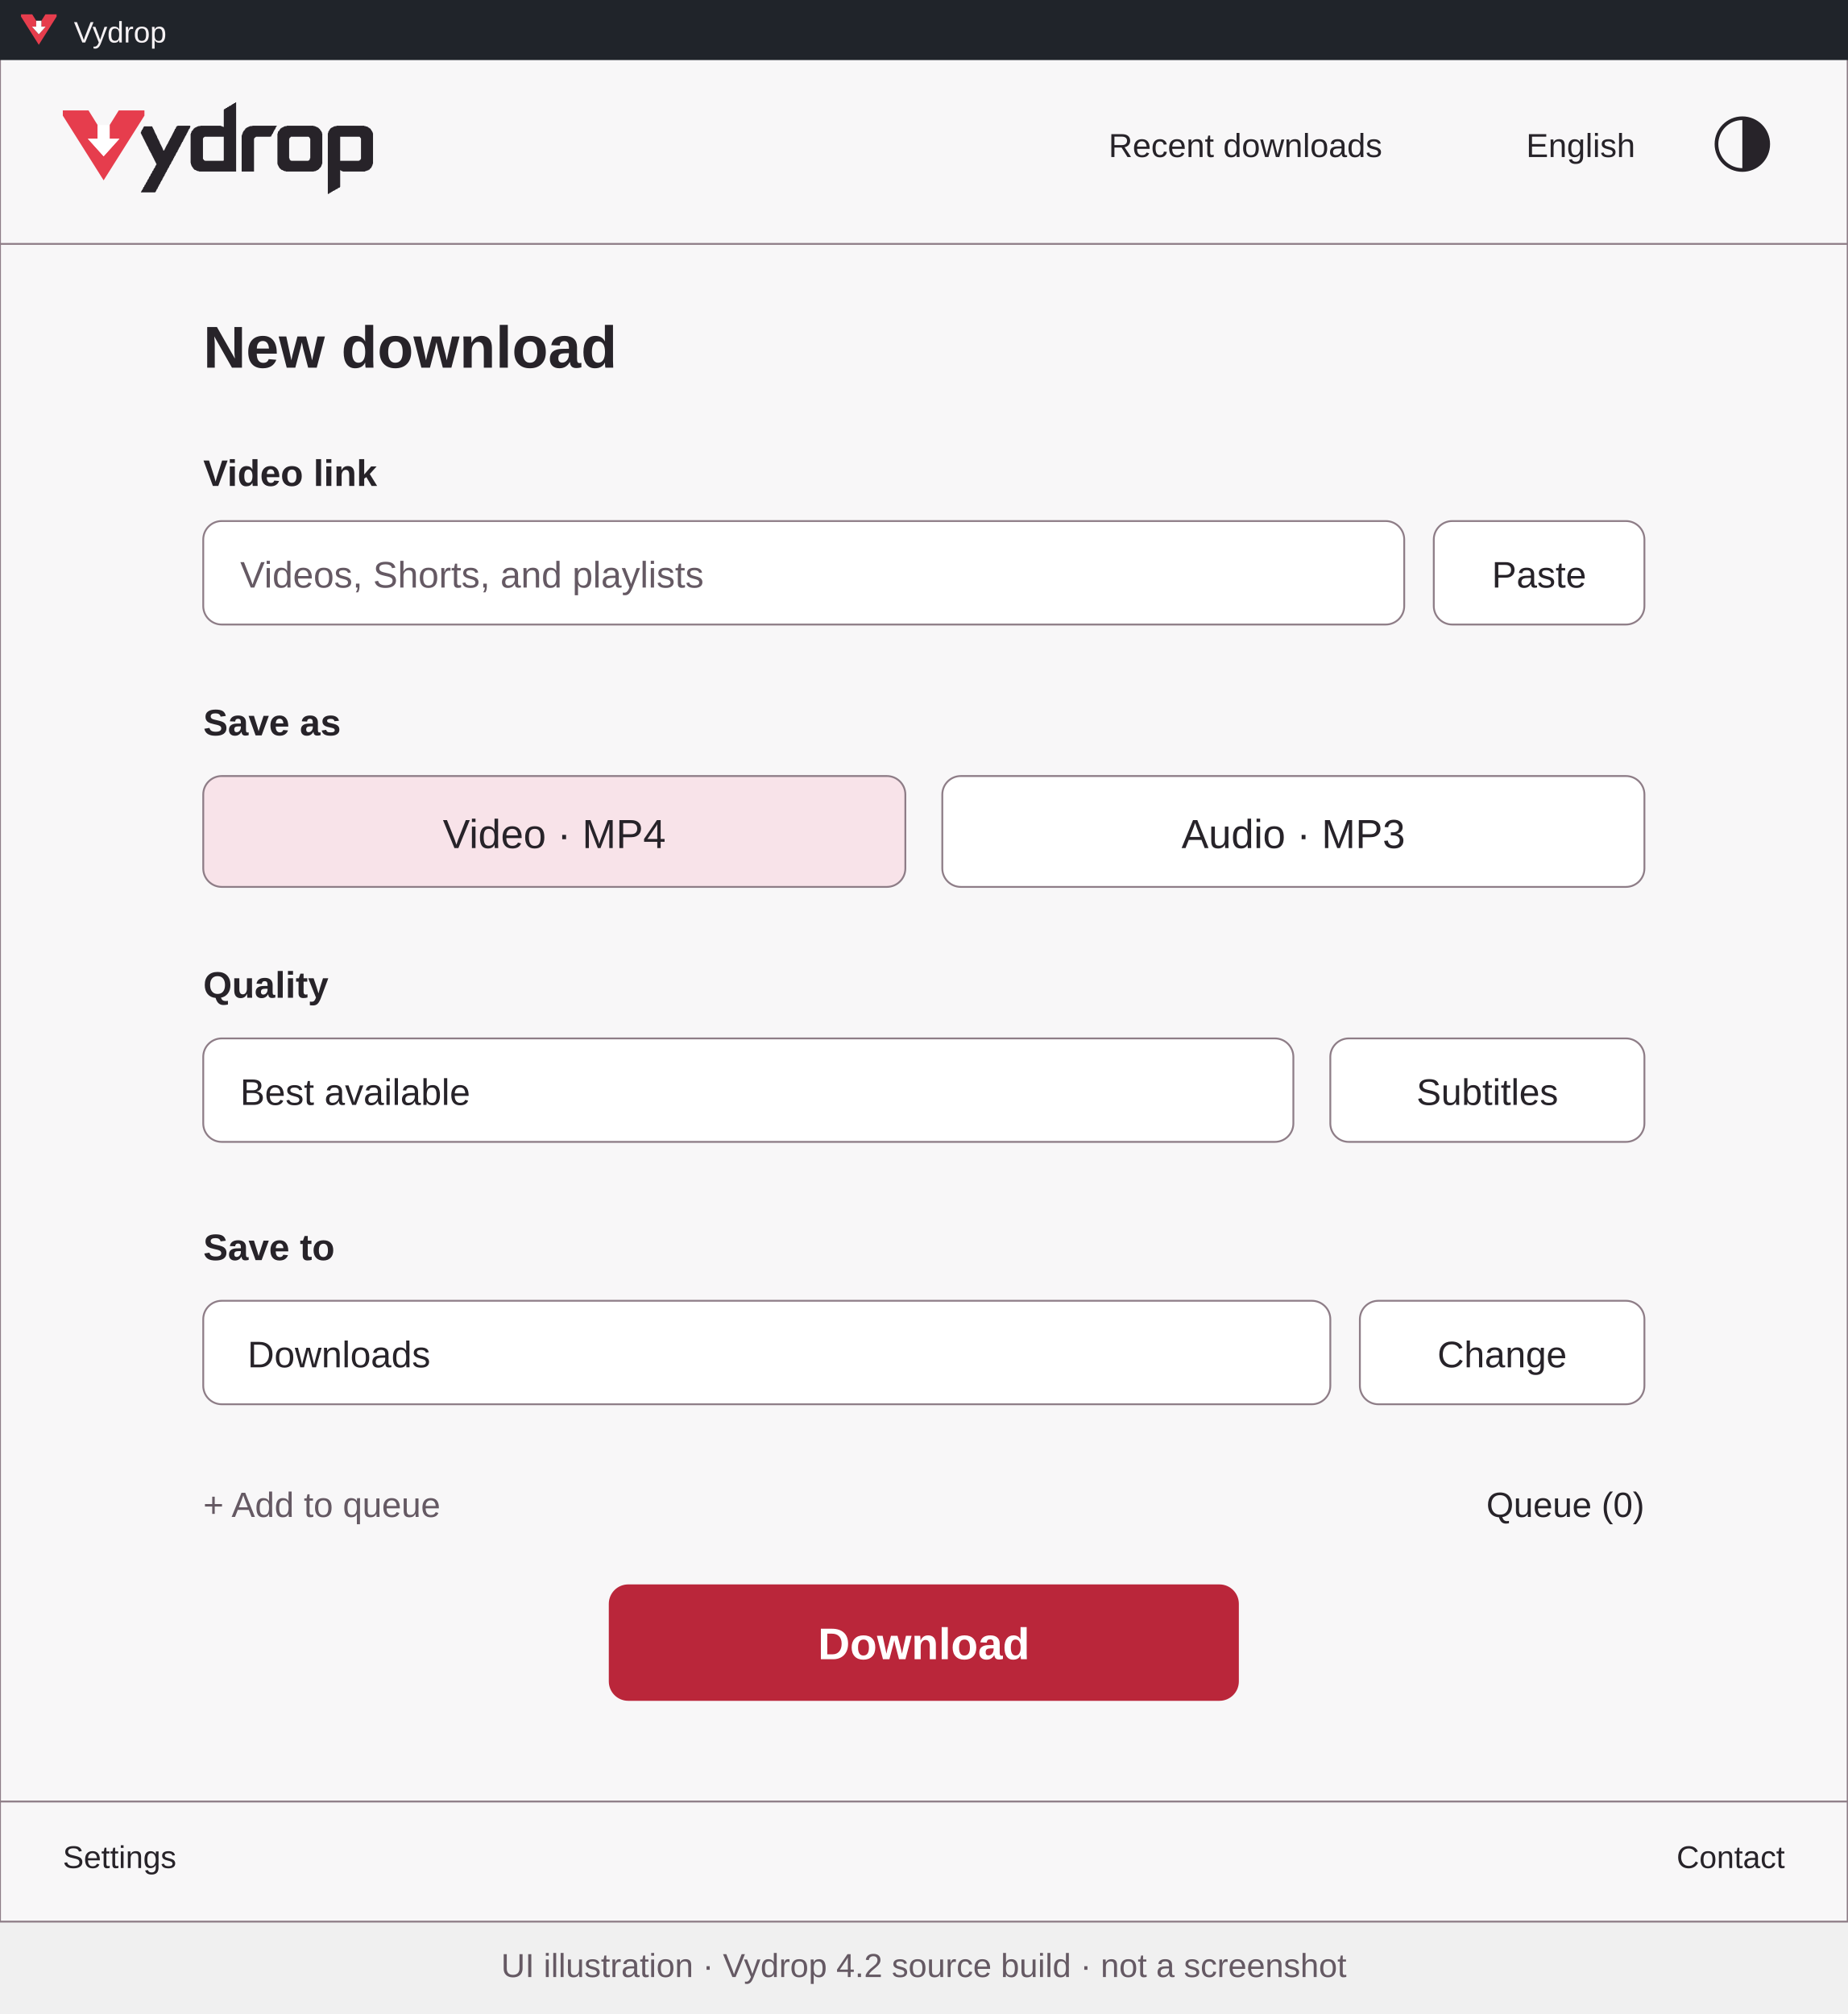
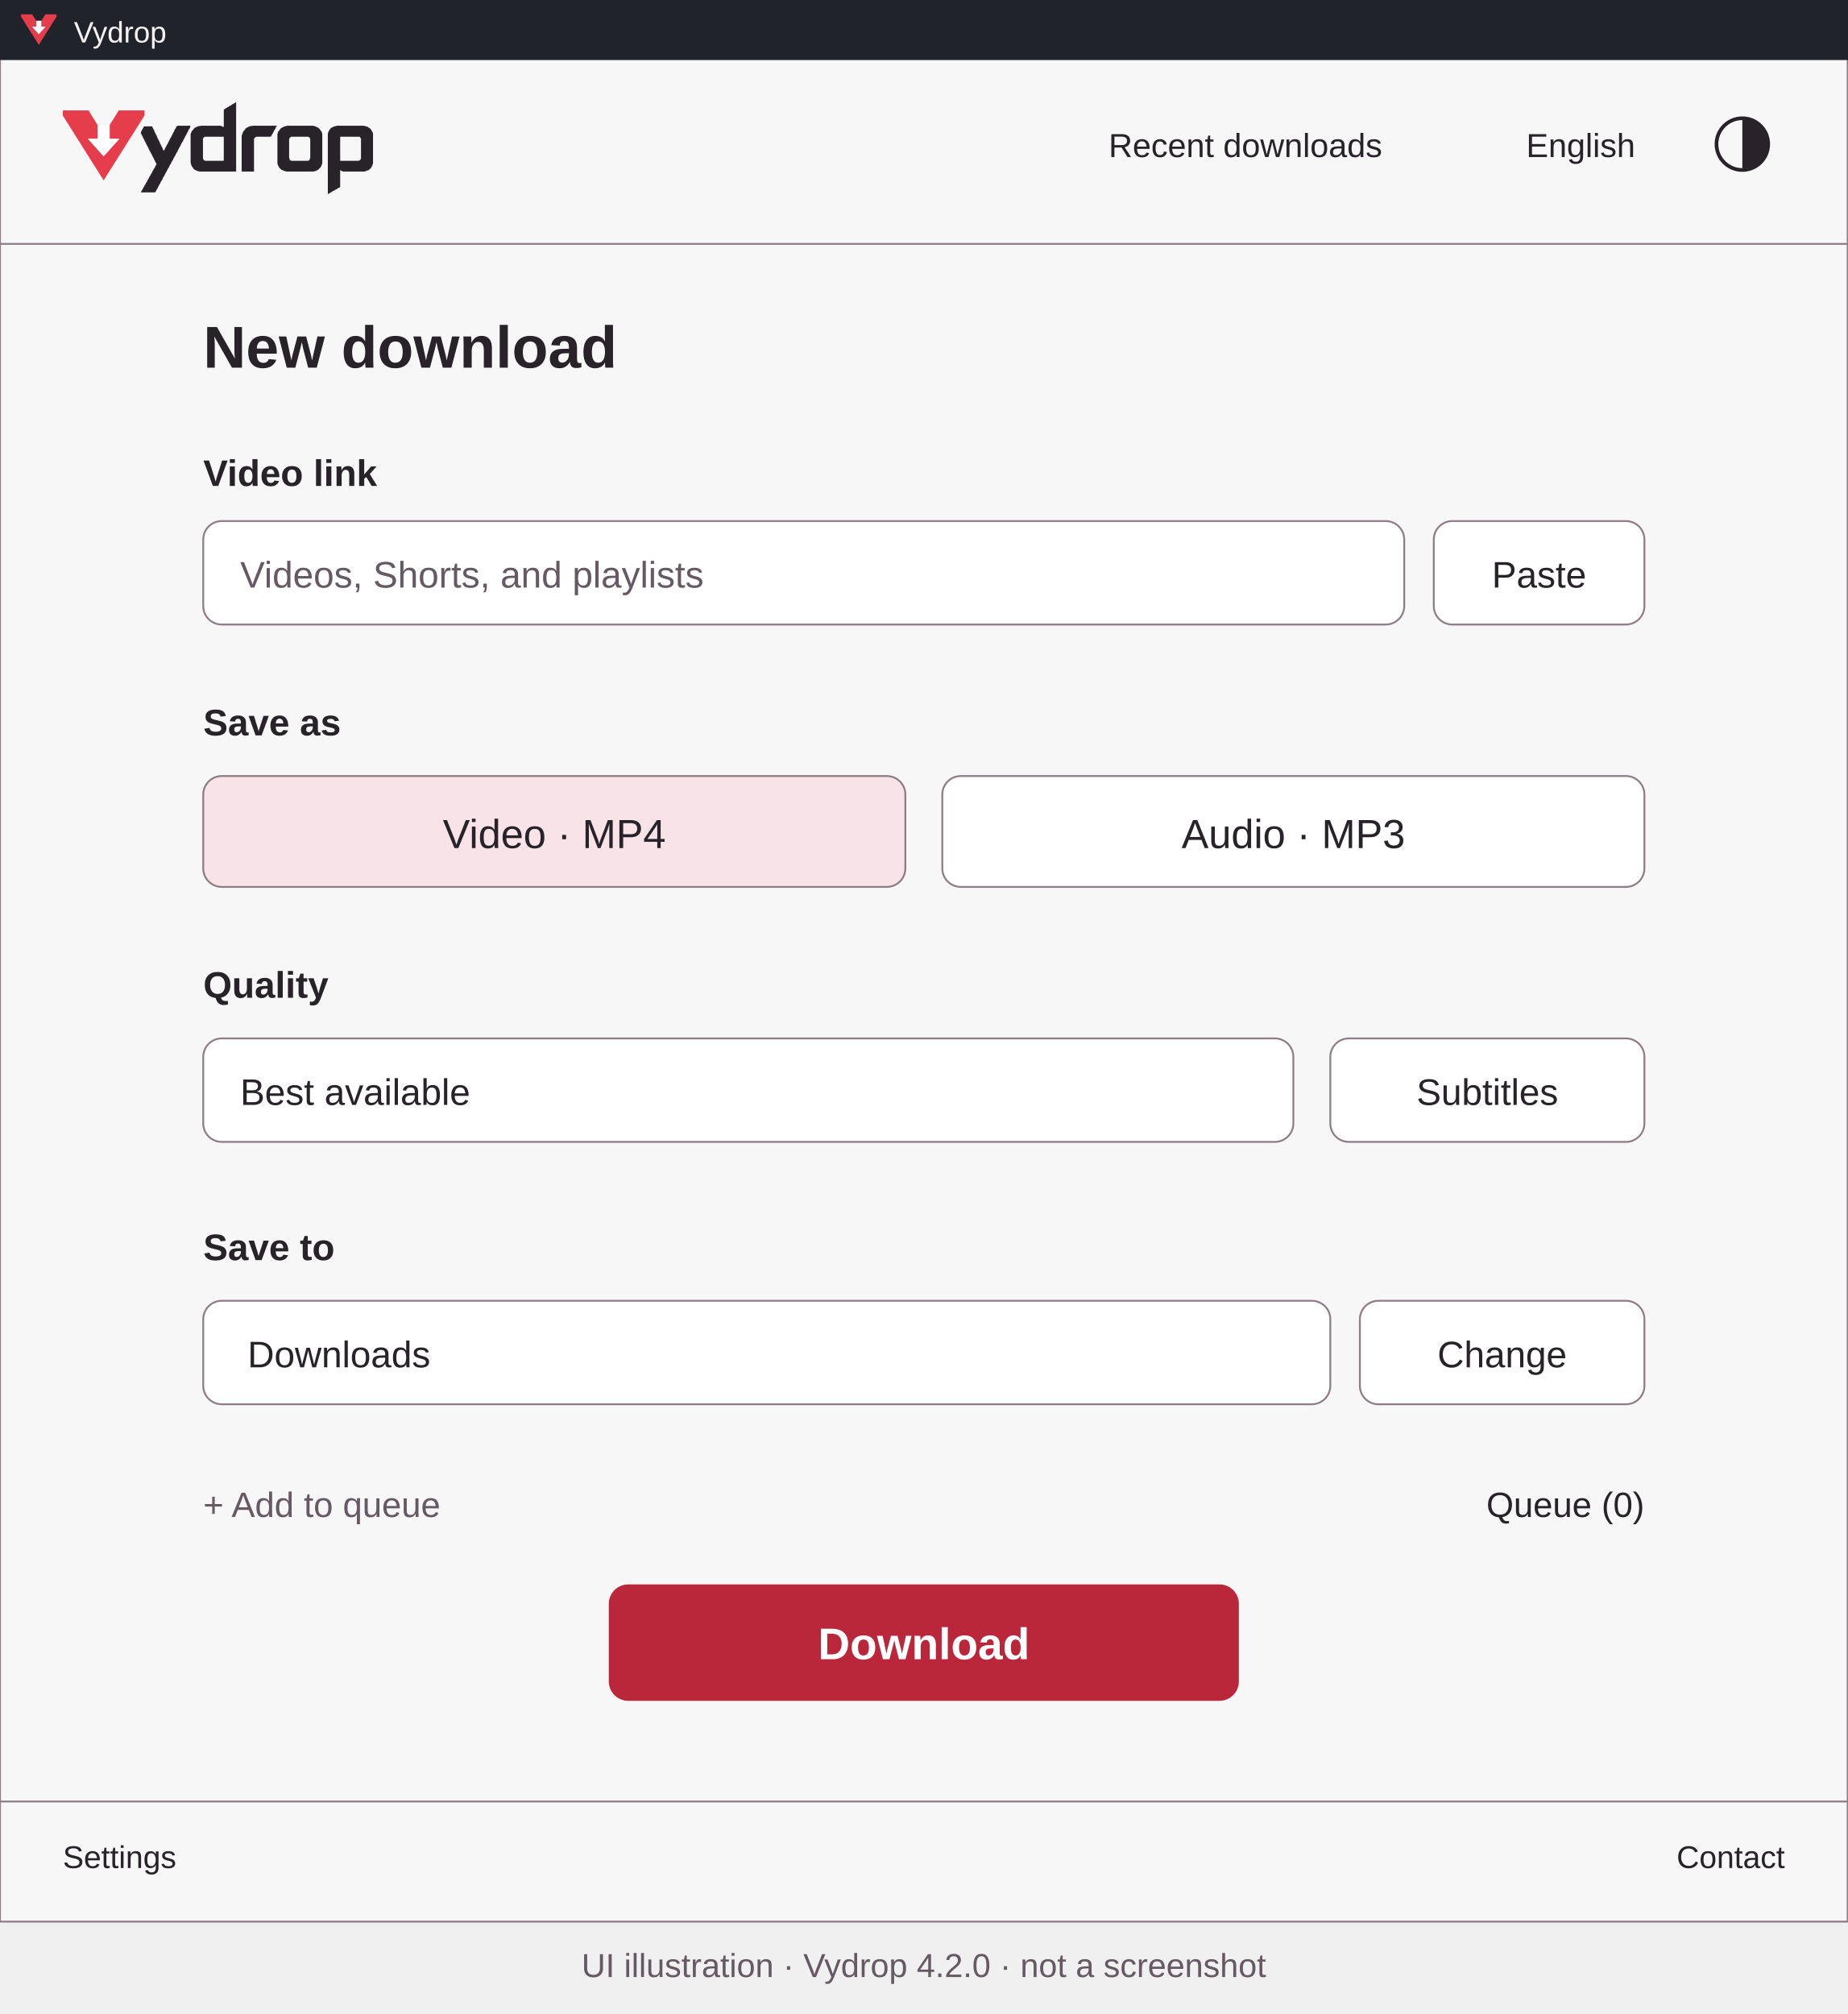
<svg xmlns="http://www.w3.org/2000/svg" width="1000" height="1090" viewBox="0 0 1000 1090" role="img" aria-labelledby="title desc">
  <g font-family="Segoe UI,Arial,sans-serif">
    <rect x="0" y="0" width="1000" height="1040" rx="0" fill="#F8F7F8" stroke="#8E7D87" />
    <rect x="0" y="0" width="1000" height="32" rx="0" fill="#20242A" stroke="#20242A" />
    <svg x="10" y="5" width="22" height="22" viewBox="0 0 64 64">
      <path fill="#E63D4D" fill-rule="evenodd" d="M4,8.016L21.625,8.016 27.873,18.056 27.873,27.426 21.179,27.426 32,39.474 42.821,27.426 36.127,27.426 36.127,18.056 42.375,8.016 60,8.016 60,11.586 32,55.984 4,11.586Z" />
      <path fill="#FFFFFF" d="M27.873,18.056L27.873,27.426 21.179,27.426 32,39.474 42.821,27.426 36.127,27.426 36.127,18.056Z" />
    </svg>
    <text x="40" y="23" font-size="16" fill="#F6F2F4" font-weight="400" text-anchor="start">Vydrop</text>
    <svg x="34" y="52" width="170" height="56" viewBox="0 0 128 42">
      <g transform="matrix(0.1325052 0 0 0.1325052 0 2.184265)">
        <path fill="#E63D4D" fill-rule="evenodd" d="M0,27L79,27 107,72 107,114 77,114 125.5,168 174,114 144,114 144,72 172,27 251,27 251,43 125.5,242 0,43Z" />
        <path fill="#FFFFFF" d="M107,72L107,114 77,114 125.5,168 174,114 144,114 144,72Z" />
        <path fill="#272329" fill-rule="evenodd" d="M531,2L533,2 533,215 419,215 419,214 415,214 415,213 412,213 412,212 410,212 410,211 404,209 404,208 402,207 402,205 399,203 399,201 397,200 397,198 396,198 396,196 395,196 395,193 394,193 394,189 393,189 393,99 394,99 394,96 395,96 396,91 400,88 400,86 401,86 401,85 403,84 403,82 405,82 406,80 408,80 408,79 410,79 410,78 412,78 412,77 414,77 414,76 417,76 417,75 423,75 423,74 486,74 486,75 489,75 489,76 495,78 495,25 496,25 496,23 500,22 501,20 505,19 506,17 510,16 511,14 517,12 518,10 520,10 521,8 523,8 523,7 525,7 526,5 530,4Z M353,74L391,74 393,77 392,77 390,83 388,84 388,86 387,86 387,88 386,88 386,90 385,90 385,92 384,92 384,94 383,94 383,96 382,96 382,98 381,98 379,104 377,105 377,107 376,107 376,109 375,109 375,111 374,111 374,113 373,113 373,115 372,115 372,117 371,117 369,123 367,124 367,126 366,126 366,128 365,128 365,130 364,130 364,132 363,132 361,138 359,139 359,141 358,141 358,143 357,143 357,145 356,145 356,147 355,147 355,149 354,149 352,155 350,156 350,158 349,158 349,160 348,160 346,166 344,167 344,169 343,169 343,171 342,171 342,173 341,173 341,175 340,175 338,181 336,182 336,184 335,184 335,186 334,186 332,192 330,193 330,195 329,195 329,197 328,197 326,203 324,204 324,206 323,206 323,208 322,208 322,210 321,210 319,216 317,217 317,219 316,219 316,221 315,221 315,223 314,223 312,229 310,230 310,232 309,232 309,234 308,234 308,236 307,236 305,242 303,243 303,245 302,245 302,247 301,247 299,253 297,254 297,256 296,256 296,258 295,258 295,260 294,260 294,262 293,262 291,268 289,269 289,271 288,271 288,273 287,273 287,275 286,275 286,277 285,277 284,279 240,279 241,276 242,276 242,274 243,274 243,272 245,271 245,269 246,269 248,263 250,262 252,256 254,255 256,249 258,248 258,246 259,246 261,240 263,239 263,237 264,237 266,231 268,230 268,228 269,228 271,222 273,221 273,219 274,219 276,213 278,212 280,206 282,205 282,203 283,203 285,197 286,197 287,194 288,194 288,191 287,191 287,189 286,189 286,187 285,187 285,185 284,185 284,183 283,183 283,181 282,181 282,179 281,179 281,177 280,177 280,175 279,175 279,173 278,173 278,171 277,171 277,169 276,169 276,167 275,167 275,165 274,165 272,159 271,159 270,156 269,156 269,153 267,152 267,150 266,150 266,148 265,148 265,146 264,146 264,144 263,144 263,142 262,142 262,139 260,138 260,136 259,136 259,134 258,134 258,132 257,132 257,130 256,130 256,128 255,128 255,126 254,126 254,124 253,124 253,122 252,122 252,120 251,120 251,118 250,118 250,116 249,116 249,114 248,114 248,112 247,112 247,110 246,110 246,108 245,108 245,106 244,106 244,104 243,104 243,102 242,102 242,100 241,100 241,98 240,98 240,93 241,93 243,87 245,86 245,84 246,84 246,82 247,82 247,80 248,80 248,78 249,78 250,76 275,76 275,78 276,78 276,80 277,80 277,82 278,82 278,84 279,84 279,86 280,86 280,88 281,88 281,90 282,90 282,93 283,93 283,95 284,95 284,97 285,97 285,99 286,99 286,101 287,101 287,103 288,103 288,105 289,105 289,107 290,107 290,110 291,110 291,112 292,112 292,114 293,114 293,116 294,116 294,118 295,118 295,120 296,120 296,122 297,122 297,124 298,124 298,127 299,127 299,129 300,129 300,131 301,131 301,133 302,133 302,135 303,135 303,137 304,137 304,139 305,139 305,141 306,141 306,143 307,143 307,146 308,146 309,150 311,151 312,148 313,148 313,146 314,146 314,144 315,144 315,142 316,142 316,140 317,140 317,138 318,138 318,136 319,136 319,134 320,134 320,132 322,131 322,129 323,129 323,127 324,127 324,125 325,125 325,123 326,123 326,121 327,121 327,119 328,119 330,113 332,112 332,110 333,110 333,108 334,108 334,106 335,106 335,104 336,104 336,102 337,102 337,100 338,100 338,98 339,98 339,96 340,96 340,94 341,94 341,92 342,92 342,90 343,90 345,84 347,83 349,77 350,77 351,75 353,75Z M583,74L658,74 658,76 656,77 656,79 655,79 653,85 651,86 651,88 650,88 650,90 649,90 649,92 648,92 646,98 644,99 644,101 643,101 643,103 642,103 642,105 641,105 640,108 639,108 639,107 638,107 638,108 594,108 594,109 592,109 592,110 589,112 589,114 588,114 588,215 550,215 550,104 551,104 551,101 552,101 552,98 553,98 554,93 555,93 556,90 559,88 559,86 561,85 562,82 564,82 565,80 567,80 567,79 569,79 569,78 571,78 571,77 573,77 573,76 576,76 576,75 583,75Z M689,74L771,74 771,75 775,75 775,76 778,76 778,77 784,79 784,80 787,81 787,82 791,85 791,87 794,89 794,91 795,91 796,94 797,94 797,98 798,98 798,191 797,191 797,194 796,194 795,199 794,199 793,202 789,205 788,208 786,208 785,210 783,210 783,211 781,211 781,212 779,212 779,213 777,213 777,214 772,214 772,215 686,215 686,214 682,214 682,213 679,213 679,212 677,212 677,211 671,209 671,208 666,204 666,202 664,201 664,199 663,199 663,197 662,197 662,195 661,195 661,192 660,192 660,98 661,98 662,92 666,89 666,87 668,86 668,84 669,84 670,82 672,82 673,80 675,80 675,79 677,79 677,78 679,78 679,77 681,77 681,76 689,75Z M842,74L927,74 927,75 931,75 931,76 937,77 937,78 939,78 940,80 942,80 943,82 945,82 945,83 947,84 947,86 948,86 949,89 951,90 951,92 952,92 952,94 953,94 953,97 954,97 954,191 953,191 953,194 952,194 952,197 951,197 950,201 949,201 948,204 944,207 944,209 941,209 940,211 935,212 935,213 932,213 932,214 929,214 929,215 861,215 861,214 858,214 858,213 856,213 855,211 853,211 853,262 852,262 852,264 846,266 845,268 839,270 838,272 836,272 836,273 830,275 829,277 827,277 827,278 825,278 824,280 820,281 819,283 815,284 815,97 816,97 817,91 819,90 819,88 820,88 820,86 822,85 823,82 825,82 826,80 828,80 828,79 830,79 830,78 832,78 832,77 834,77 834,76 842,75Z M696,174L697,174 698,179 699,179 700,181 702,181 702,182 755,182 755,181 757,181 757,180 759,179 760,174 761,174 761,114 760,114 760,112 759,112 758,109 756,109 756,108 701,108 701,109 697,112 697,115 696,115Z M431,176L432,176 432,178 433,178 435,181 437,181 437,182 494,182 494,181 495,181 495,108 436,108 436,109 434,109 434,110 432,111 432,113 431,113Z M916,176L917,176 917,113 916,113 916,111 915,111 913,108 853,108 853,182 911,182 911,181 913,181 913,180 916,178Z" />
      </g>
    </svg>
    <text x="600" y="85" font-size="18" fill="#272329" font-weight="400" text-anchor="start">Recent downloads</text>
    <text x="826" y="85" font-size="18" fill="#272329" font-weight="400" text-anchor="start">English</text>
    <circle cx="943" cy="78" r="14" stroke="#272329" fill="none" stroke-width="2" />
    <path d="M943 64A14 14 0 0 1 943 92Z" fill="#272329" />
    <path d="M0 132H1000" stroke="#8E7D87" />
    <text x="110" y="199" font-size="32" fill="#272329" font-weight="600" text-anchor="start">New download</text>
    <text x="110" y="263" font-size="20" fill="#272329" font-weight="600" text-anchor="start">Video link</text>
    <rect x="110" y="282" width="650" height="56" rx="10" fill="#FFFFFF" stroke="#8E7D87" />
    <text x="130" y="318" font-size="20" fill="#655963" font-weight="400" text-anchor="start">Videos, Shorts, and playlists</text>
    <rect x="776" y="282" width="114" height="56" rx="10" fill="#FFFFFF" stroke="#8E7D87" />
    <text x="833" y="318" font-size="20" fill="#272329" font-weight="500" text-anchor="middle">Paste</text>
    <text x="110" y="398" font-size="20" fill="#272329" font-weight="600" text-anchor="start">Save as</text>
    <rect x="110" y="420" width="380" height="60" rx="10" fill="#F8E3E9" stroke="#8E7D87" />
    <text x="300" y="459" font-size="22" fill="#272329" font-weight="500" text-anchor="middle">Video · MP4</text>
    <rect x="510" y="420" width="380" height="60" rx="10" fill="#FFFFFF" stroke="#8E7D87" />
    <text x="700" y="459" font-size="22" fill="#272329" font-weight="500" text-anchor="middle">Audio · MP3</text>
    <text x="110" y="540" font-size="20" fill="#272329" font-weight="600" text-anchor="start">Quality</text>
    <rect x="110" y="562" width="590" height="56" rx="10" fill="#FFFFFF" stroke="#8E7D87" />
    <text x="130" y="598" font-size="20" fill="#272329" font-weight="400" text-anchor="start">Best available</text>
    <rect x="720" y="562" width="170" height="56" rx="10" fill="#FFFFFF" stroke="#8E7D87" />
    <text x="805" y="598" font-size="20" fill="#272329" font-weight="500" text-anchor="middle">Subtitles</text>
    <text x="110" y="682" font-size="20" fill="#272329" font-weight="600" text-anchor="start">Save to</text>
    <rect x="110" y="704" width="610" height="56" rx="10" fill="#FFFFFF" stroke="#8E7D87" />
    <text x="134" y="740" font-size="20" fill="#272329" font-weight="400" text-anchor="start">Downloads</text>
    <rect x="736" y="704" width="154" height="56" rx="10" fill="#FFFFFF" stroke="#8E7D87" />
    <text x="813" y="740" font-size="20" fill="#272329" font-weight="500" text-anchor="middle">Change</text>
    <text x="110" y="821" font-size="19" fill="#655963" font-weight="400" text-anchor="start">+ Add to queue</text>
    <text x="890" y="821" font-size="19" fill="#272329" font-weight="400" text-anchor="end">Queue (0)</text>
    <rect x="330" y="858" width="340" height="62" rx="10" fill="#BA263A" stroke="#BA263A" />
    <text x="500" y="898" font-size="24" fill="#FFFFFF" font-weight="600" text-anchor="middle">Download</text>
    <path d="M0 975H1000" stroke="#8E7D87" />
    <text x="34" y="1011" font-size="17" fill="#272329" font-weight="400" text-anchor="start">Settings</text>
    <text x="966" y="1011" font-size="17" fill="#272329" font-weight="400" text-anchor="end">Contact</text>
-     <text x="500" y="1070" font-size="18" fill="#655963" font-weight="400" text-anchor="middle">UI illustration · Vydrop 4.2 source build · not a screenshot</text>
+     <text x="500" y="1070" font-size="18" fill="#655963" font-weight="400" text-anchor="middle">UI illustration · Vydrop 4.2.0 · not a screenshot</text>
  </g>
</svg>
